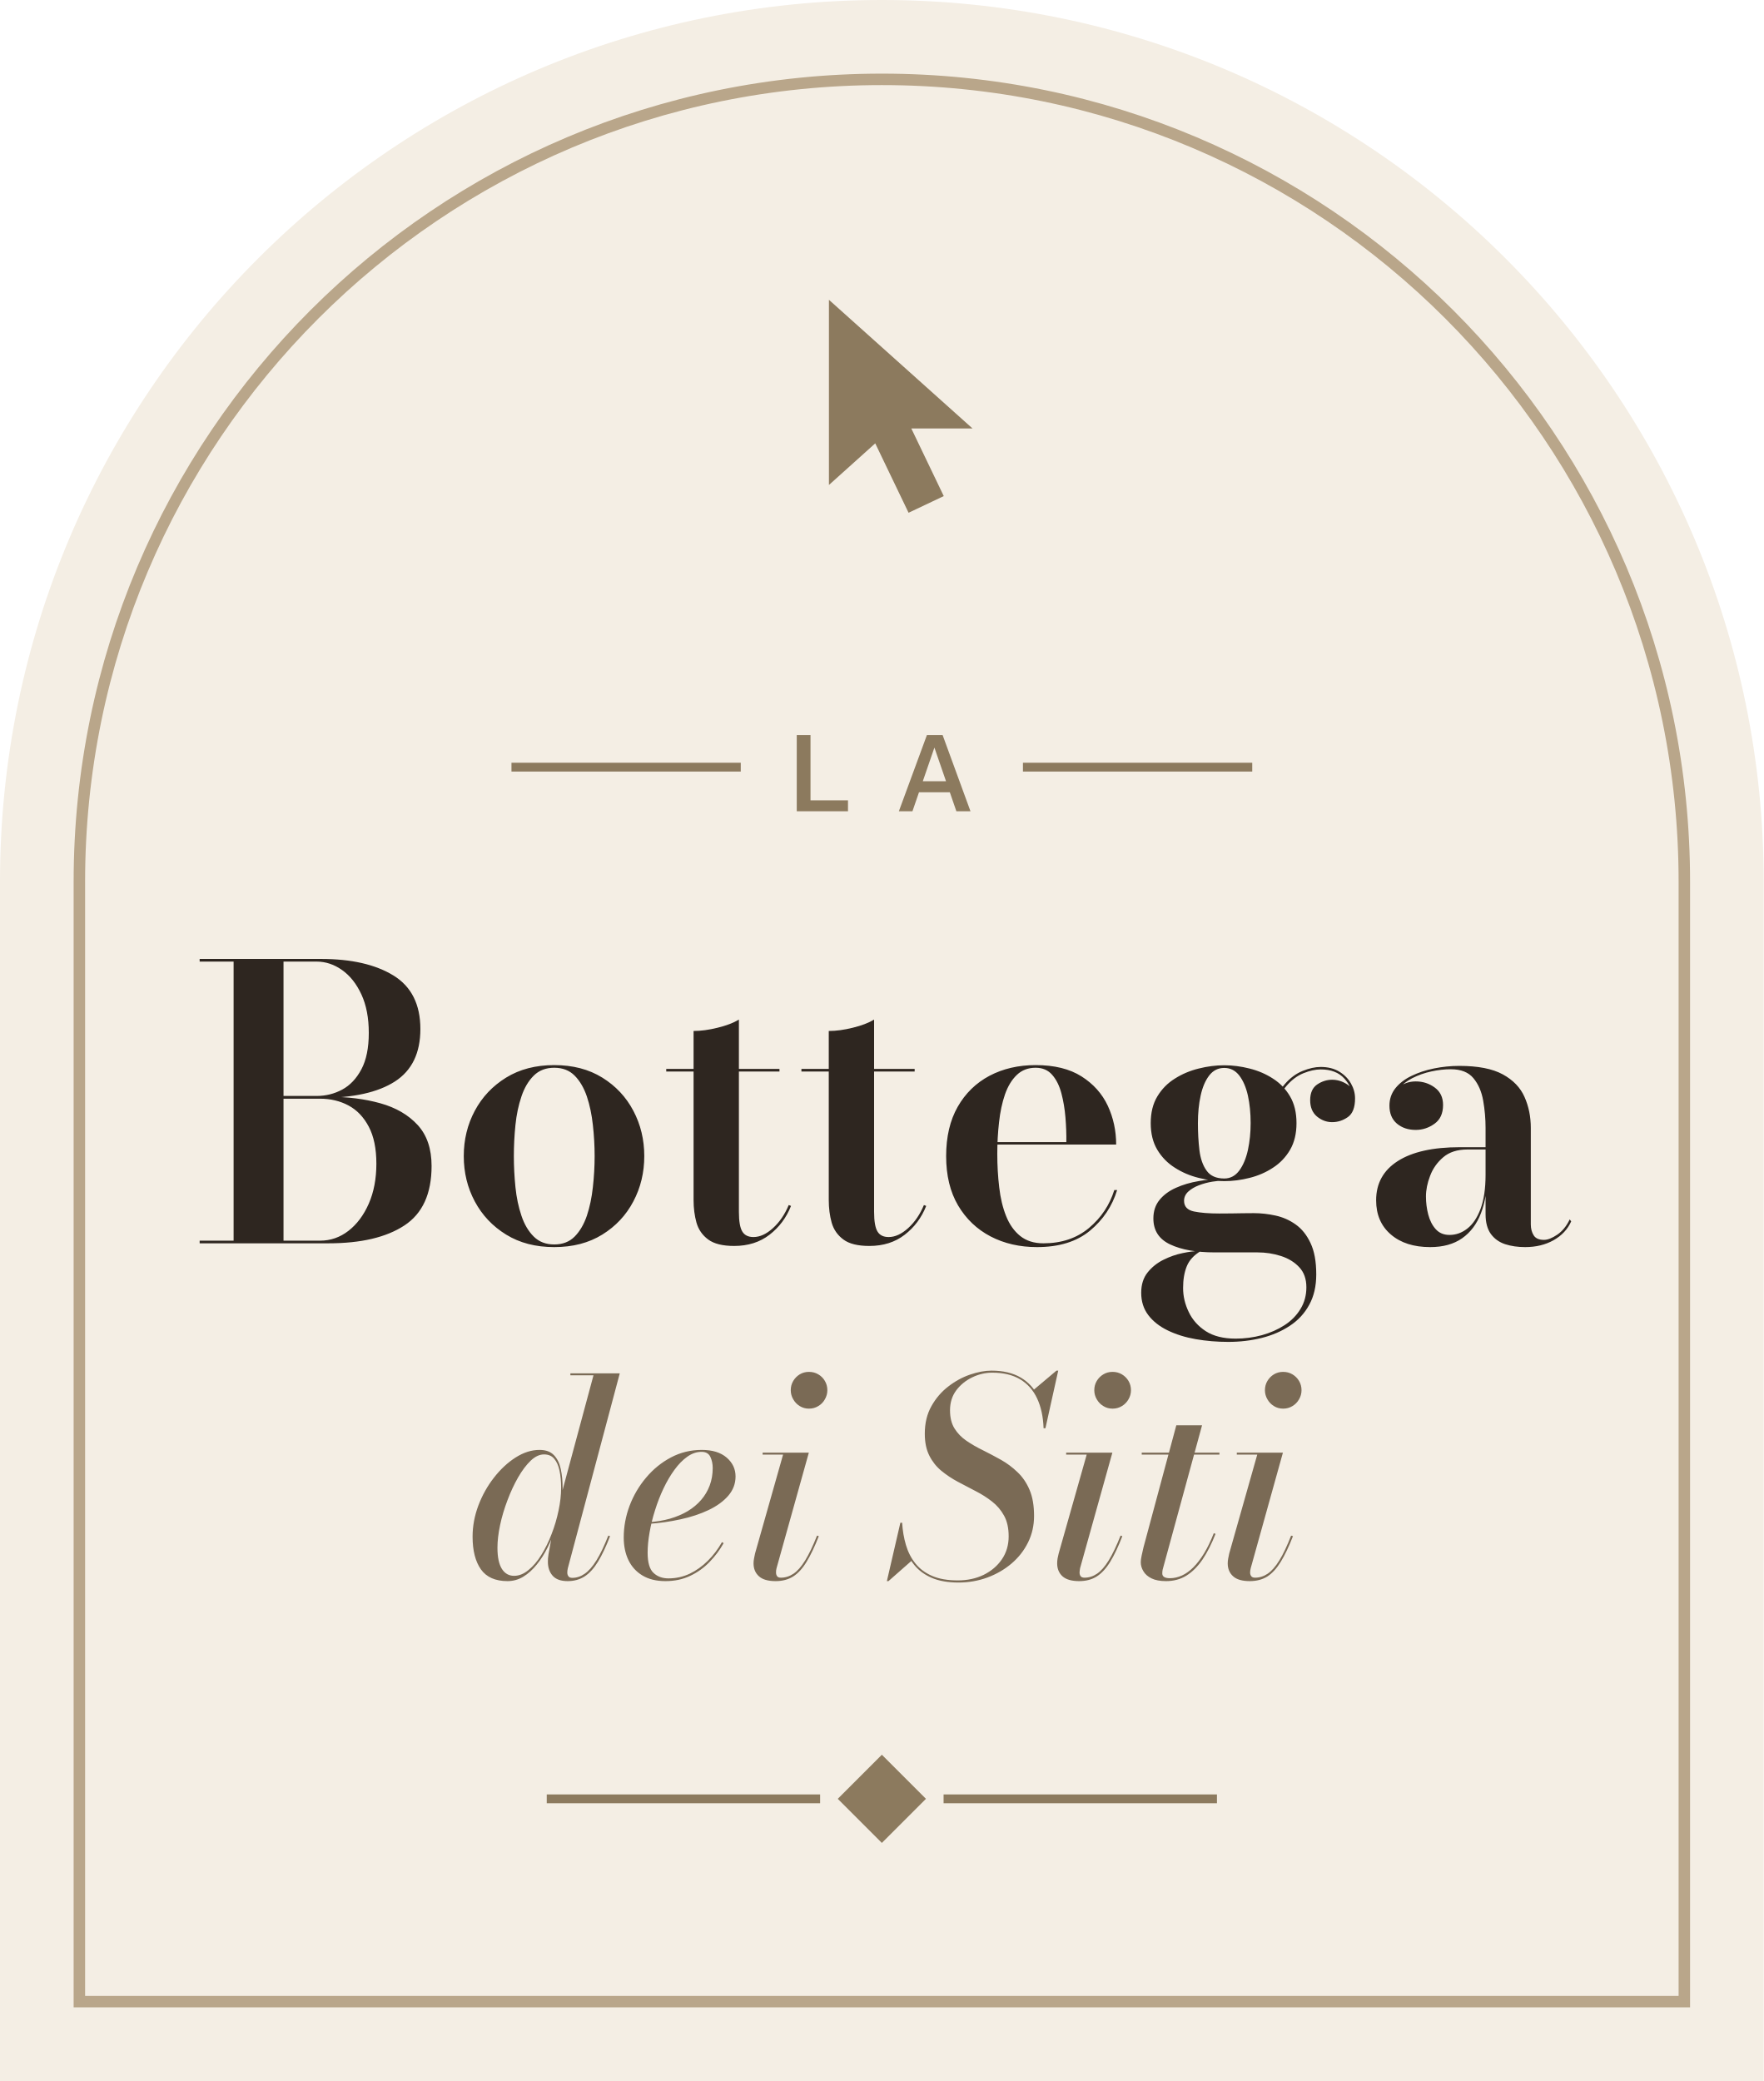
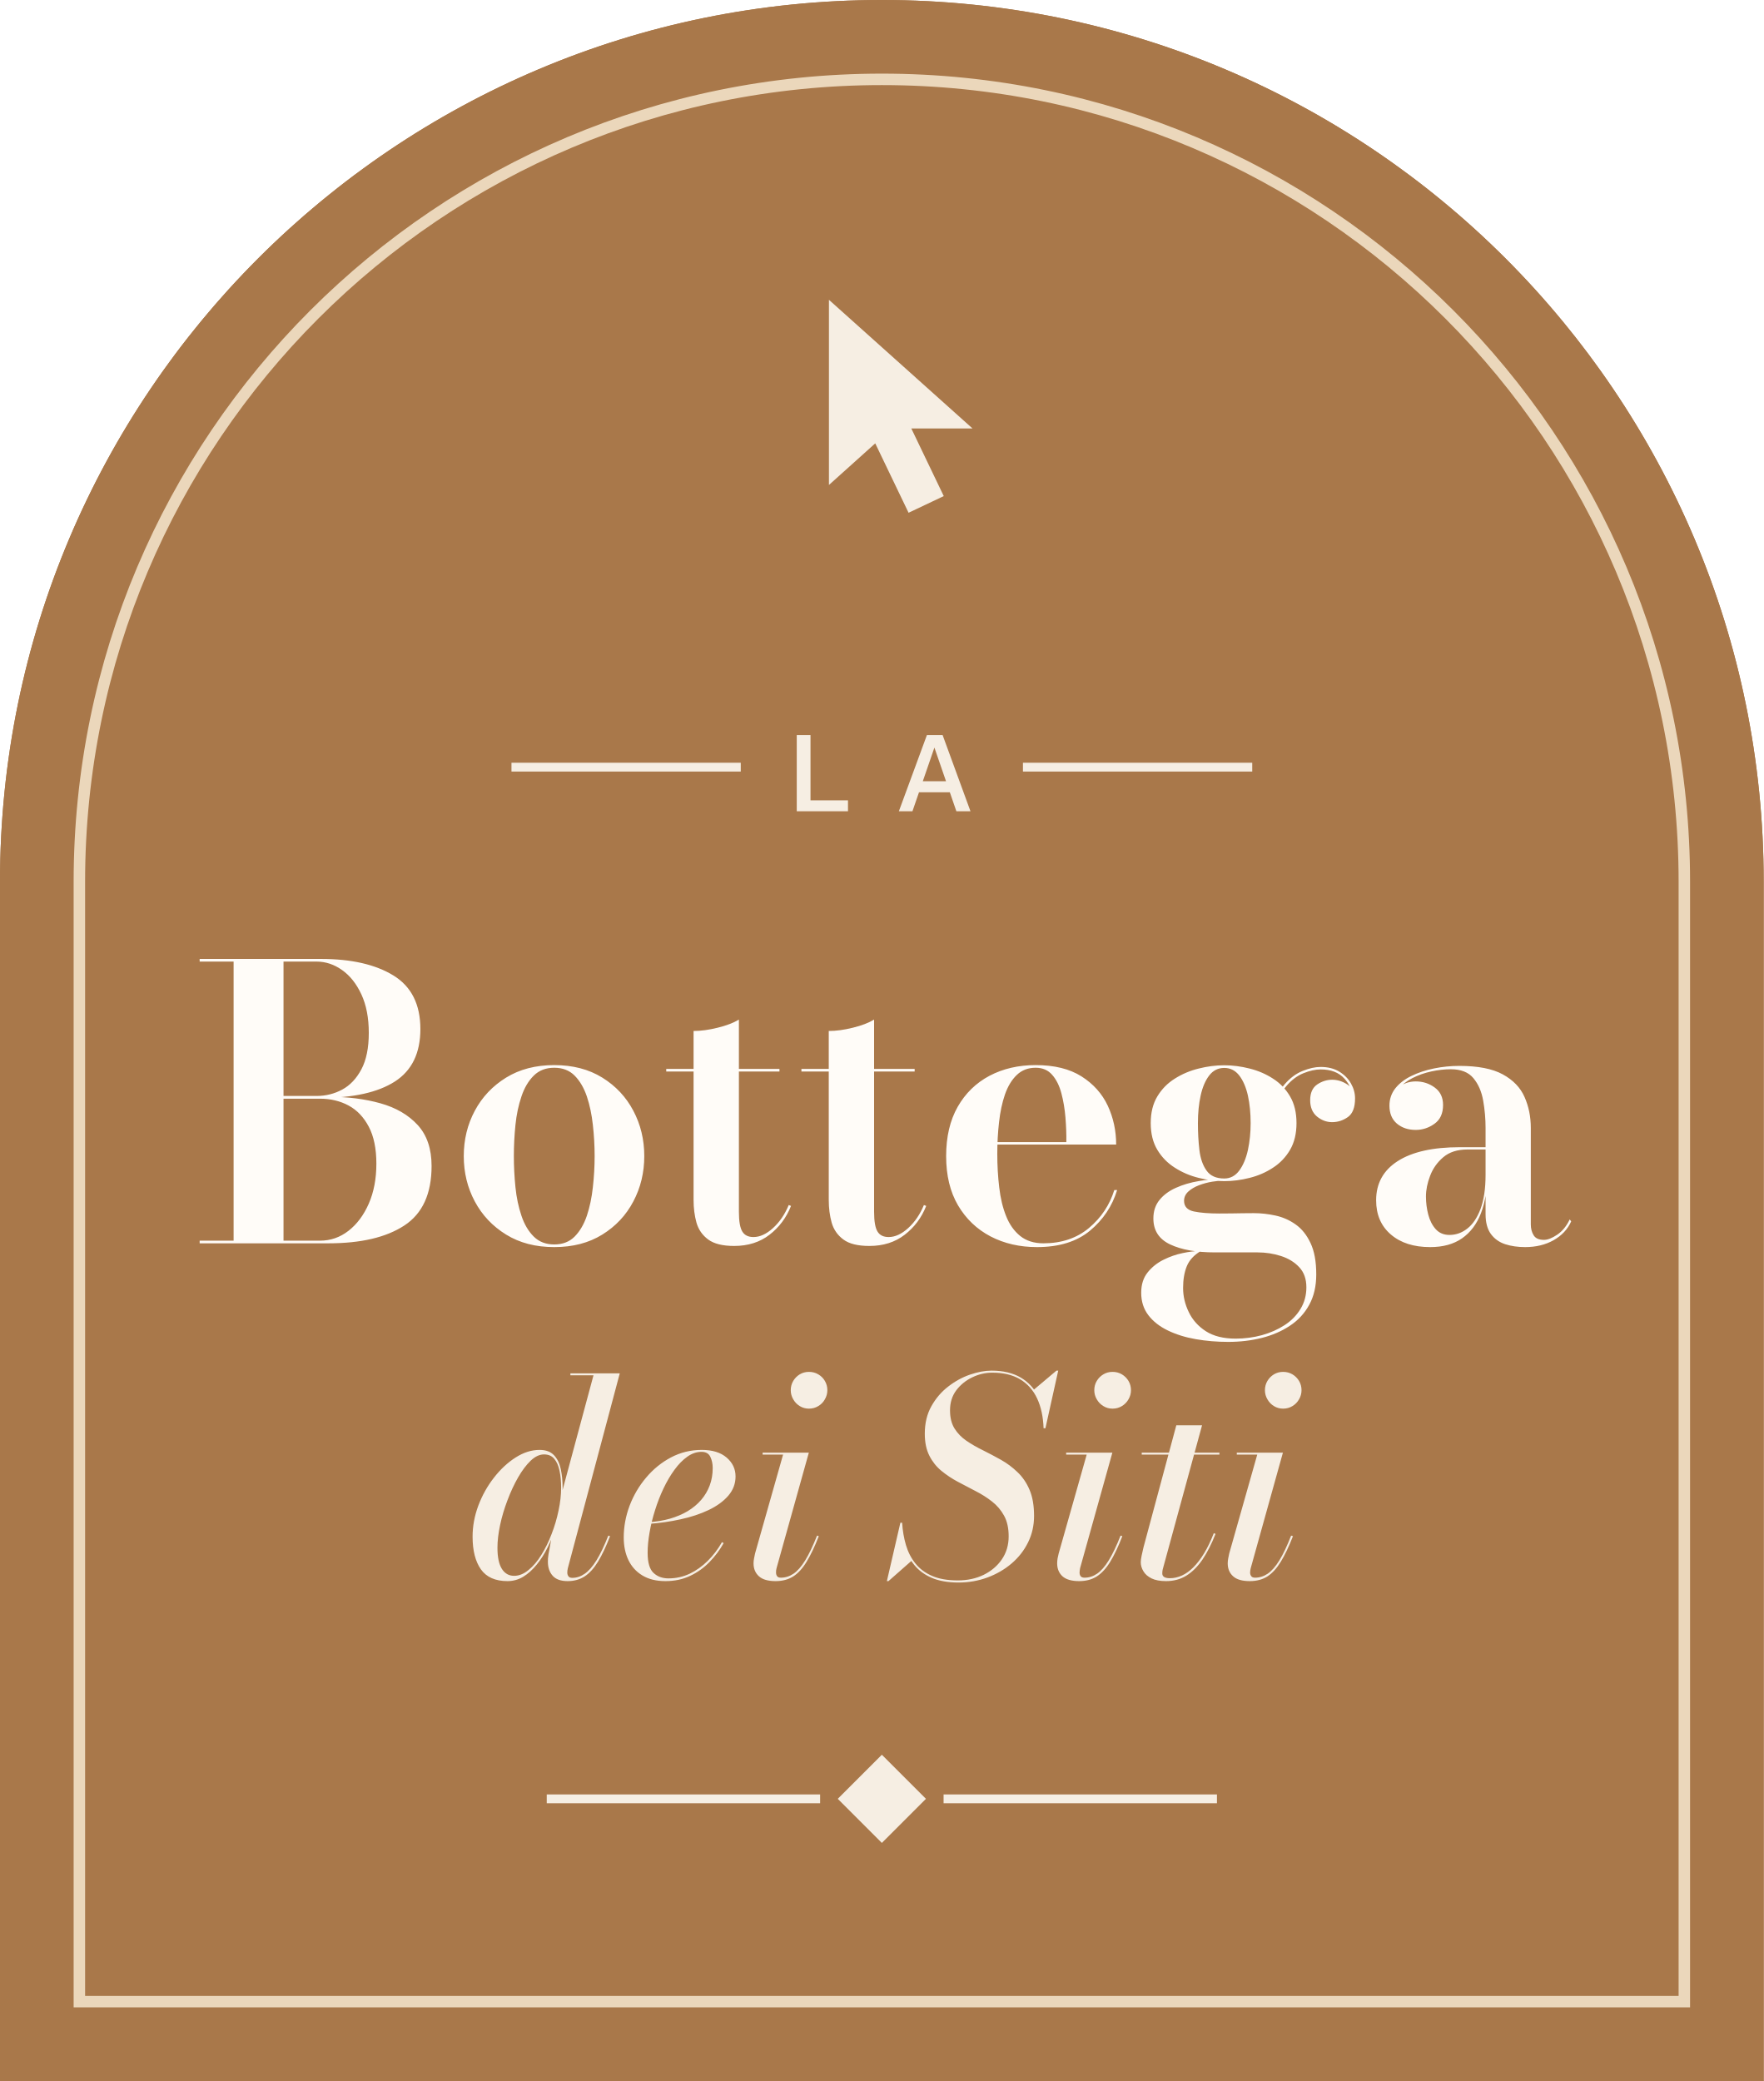
<svg xmlns="http://www.w3.org/2000/svg" viewBox="0 0 200 236" width="800" height="944" role="img" aria-label="La Bottega dei Siti">
-   <path fill="#F4EEE4" d="M0 236V100a100 100 0 0 1 200 0v136z" />
-   <path fill="none" stroke="#B9A68A" stroke-width="1.3" d="M9 227V100a91 91 0 0 1 182 0v127z" />
-   <path fill="#8C7A5E" d="M94 34L94 55L99.25 50.28L103.03 58.15L107.02 56.26L103.34 48.59L110.28 48.59Z" />
-   <path fill="#8C7A5E" d="M58 86.5h26v1H58zM116 86.5h26v1h-26z" />
-   <path fill="#8C7A5E" d="M90.35 92V83.36H91.91V92ZM91.1 92V90.76H96.16V92Z M101.93 92 105.11 83.36H106.45L103.47 92ZM108.45 92 105.47 83.36H106.89L110.05 92ZM103.57 88.6H108.3V89.85H103.57Z" />
-   <path fill="#2E2620" d="M22.64 141V140.7H36.3Q38.08 140.7 39.52 139.58Q40.96 138.46 41.82 136.5Q42.68 134.53 42.68 131.97Q42.68 129.41 41.82 127.78Q40.96 126.14 39.52 125.37Q38.08 124.6 36.3 124.6H31.41V124.38H37.26Q40.49 124.38 43.13 125.12Q45.78 125.86 47.36 127.58Q48.94 129.3 48.94 132.23Q48.94 136.96 45.85 138.98Q42.77 141 37.26 141ZM26.49 140.87V108.88H32.15V140.87ZM31.41 124.51V124.29H35.89Q37.46 124.29 38.8 123.57Q40.14 122.85 40.98 121.27Q41.82 119.69 41.82 117.14Q41.82 114.58 40.98 112.77Q40.14 110.96 38.79 110.01Q37.44 109.05 35.89 109.05H22.64V108.75H36.4Q41.56 108.75 44.62 110.63Q47.67 112.51 47.67 116.7Q47.67 120.79 44.78 122.65Q41.89 124.51 36.4 124.51Z M62.85 141.43Q59.69 141.43 57.39 140.01Q55.09 138.59 53.84 136.25Q52.59 133.91 52.59 131.11Q52.59 128.31 53.84 125.97Q55.09 123.63 57.39 122.21Q59.69 120.79 62.85 120.79Q66.01 120.79 68.3 122.21Q70.59 123.63 71.82 125.97Q73.06 128.31 73.06 131.11Q73.06 133.91 71.82 136.25Q70.59 138.59 68.3 140.01Q66.01 141.43 62.85 141.43ZM62.85 141.13Q64.27 141.13 65.16 140.24Q66.05 139.34 66.55 137.87Q67.04 136.4 67.23 134.63Q67.43 132.85 67.43 131.11Q67.43 129.35 67.23 127.58Q67.04 125.82 66.55 124.35Q66.05 122.88 65.16 121.98Q64.27 121.09 62.85 121.09Q61.43 121.09 60.53 121.98Q59.62 122.88 59.13 124.35Q58.63 125.82 58.45 127.58Q58.27 129.35 58.27 131.11Q58.27 132.85 58.45 134.63Q58.63 136.4 59.13 137.87Q59.62 139.34 60.53 140.24Q61.43 141.13 62.85 141.13Z M83.25 141.3Q81.3 141.3 80.31 140.57Q79.32 139.84 78.98 138.66Q78.65 137.47 78.65 136.1V116.92Q79.9 116.92 81.38 116.55Q82.86 116.19 83.79 115.63V137.43Q83.79 139.04 84.18 139.67Q84.56 140.29 85.44 140.29Q86.54 140.29 87.66 139.27Q88.78 138.25 89.44 136.66L89.7 136.76Q88.91 138.76 87.26 140.03Q85.62 141.3 83.25 141.3ZM75.55 121.52V121.22H88.39V121.52Z M98.58 141.3Q96.62 141.3 95.64 140.57Q94.65 139.84 94.31 138.66Q93.98 137.47 93.98 136.1V116.92Q95.23 116.92 96.71 116.55Q98.19 116.19 99.12 115.63V137.43Q99.12 139.04 99.51 139.67Q99.89 140.29 100.77 140.29Q101.87 140.29 102.99 139.27Q104.11 138.25 104.77 136.66L105.03 136.76Q104.24 138.76 102.59 140.03Q100.95 141.3 98.58 141.3ZM90.88 121.52V121.22H103.72V121.52Z M117.59 141.43Q114.66 141.43 112.33 140.22Q110 139 108.64 136.7Q107.29 134.4 107.29 131.11Q107.29 127.82 108.6 125.52Q109.91 123.22 112.21 122Q114.51 120.79 117.44 120.79Q120.62 120.79 122.64 122.07Q124.66 123.35 125.62 125.4Q126.57 127.45 126.57 129.8H110.19V129.52H120.92Q120.94 128.19 120.82 126.73Q120.7 125.28 120.36 123.99Q120.02 122.7 119.32 121.9Q118.62 121.09 117.44 121.09Q116.15 121.09 115.3 121.91Q114.45 122.72 113.96 124.12Q113.48 125.52 113.29 127.26Q113.09 129 113.09 130.85Q113.09 132.83 113.31 134.66Q113.52 136.49 114.09 137.91Q114.66 139.34 115.69 140.17Q116.73 141 118.32 141Q121.41 141 123.49 139.26Q125.56 137.52 126.36 134.96H126.68Q125.84 137.71 123.6 139.57Q121.35 141.43 117.59 141.43Z M139.28 152.18Q137.37 152.18 135.59 151.87Q133.82 151.56 132.42 150.88Q131.02 150.2 130.22 149.15Q129.41 148.09 129.41 146.61Q129.41 145.21 130.14 144.3Q130.87 143.39 131.95 142.86Q133.02 142.33 134.11 142.11Q135.2 141.88 135.93 141.88H136.16Q135 142.57 134.58 143.6Q134.16 144.63 134.16 146.07Q134.16 147.47 134.8 148.79Q135.43 150.12 136.74 150.97Q138.05 151.81 140.12 151.81Q141.65 151.81 143.09 151.42Q144.53 151.02 145.67 150.28Q146.81 149.54 147.47 148.45Q148.14 147.36 148.14 145.99Q148.14 144.57 147.33 143.71Q146.53 142.85 145.26 142.44Q143.99 142.03 142.59 142.03Q142.14 142.03 141.16 142.03Q140.18 142.03 139.21 142.03Q138.23 142.03 137.75 142.03Q134.61 142.03 132.7 141.13Q130.79 140.23 130.79 138.18Q130.79 136.94 131.48 136.09Q132.16 135.24 133.34 134.71Q134.51 134.18 135.95 133.94Q137.39 133.69 138.91 133.69L138.89 133.88Q138.27 133.88 137.47 134.01Q136.68 134.14 135.95 134.42Q135.22 134.7 134.74 135.14Q134.27 135.58 134.27 136.18Q134.27 137.15 135.39 137.39Q136.51 137.62 138.27 137.62Q139.02 137.62 139.68 137.61Q140.33 137.6 140.96 137.59Q141.58 137.58 142.18 137.58Q143.39 137.58 144.63 137.85Q145.88 138.12 146.92 138.86Q147.97 139.6 148.61 140.97Q149.26 142.33 149.26 144.53Q149.26 146.53 148.46 147.98Q147.67 149.43 146.27 150.35Q144.87 151.28 143.08 151.73Q141.28 152.18 139.28 152.18ZM138.83 133.95Q137.39 133.95 135.93 133.58Q134.46 133.22 133.23 132.43Q131.99 131.65 131.24 130.4Q130.49 129.15 130.49 127.37Q130.49 125.58 131.24 124.34Q131.99 123.09 133.23 122.32Q134.46 121.54 135.93 121.18Q137.39 120.81 138.83 120.81Q140.25 120.81 141.7 121.18Q143.15 121.54 144.35 122.32Q145.56 123.09 146.29 124.34Q147.02 125.58 147.02 127.37Q147.02 129.15 146.29 130.4Q145.56 131.65 144.35 132.43Q143.15 133.22 141.7 133.58Q140.25 133.95 138.83 133.95ZM138.83 133.65Q139.86 133.65 140.53 132.75Q141.19 131.86 141.51 130.42Q141.82 128.98 141.82 127.37Q141.82 125.67 141.51 124.25Q141.19 122.83 140.53 121.97Q139.86 121.11 138.83 121.11Q137.78 121.11 137.12 121.97Q136.46 122.83 136.15 124.25Q135.84 125.67 135.84 127.37Q135.84 128.98 136.01 130.42Q136.18 131.86 136.82 132.75Q137.45 133.65 138.83 133.65ZM151.06 127.26Q150.12 127.26 149.34 126.62Q148.57 125.97 148.57 124.77Q148.57 123.54 149.36 122.99Q150.16 122.45 151.06 122.45Q151.97 122.45 152.79 122.99Q153.62 123.54 153.62 124.57H153.38Q153.38 123.35 152.45 122.32Q151.51 121.28 149.77 121.28Q148.87 121.28 147.81 121.71Q146.74 122.14 145.85 123.19Q144.96 124.23 144.53 126.08L144.31 125.95Q144.74 124.04 145.68 122.96Q146.61 121.89 147.72 121.45Q148.83 121 149.75 121Q151 121 151.87 121.53Q152.74 122.06 153.2 122.88Q153.66 123.69 153.66 124.57Q153.66 126.1 152.85 126.68Q152.03 127.26 151.06 127.26Z M172.95 141.43Q171.7 141.43 170.68 141.1Q169.66 140.76 169.06 139.94Q168.46 139.11 168.46 137.69V127.91Q168.46 126.36 168.19 124.82Q167.92 123.28 167.08 122.27Q166.24 121.26 164.52 121.26Q163.45 121.26 162.3 121.51Q161.15 121.76 160.15 122.27Q159.15 122.79 158.52 123.56Q157.9 124.34 157.9 125.39H157.6Q157.6 124.14 158.49 123.39Q159.38 122.64 160.54 122.64Q161.75 122.64 162.69 123.33Q163.64 124.02 163.64 125.31Q163.64 126.75 162.67 127.44Q161.7 128.14 160.54 128.14Q159.25 128.14 158.4 127.42Q157.56 126.7 157.56 125.39Q157.56 124.27 158.23 123.42Q158.91 122.57 160.05 122.02Q161.19 121.46 162.61 121.17Q164.03 120.88 165.49 120.88Q168.65 120.88 170.41 121.84Q172.18 122.81 172.88 124.41Q173.59 126.01 173.59 127.91V138.85Q173.59 139.58 173.92 140.1Q174.24 140.61 175.08 140.61Q175.72 140.61 176.59 140.02Q177.46 139.43 178 138.29L178.17 138.51Q177.57 139.86 176.17 140.65Q174.78 141.43 172.95 141.43ZM162.18 141.43Q159.38 141.43 157.72 140Q156.05 138.57 156.05 136.12Q156.05 133.24 158.51 131.67Q160.97 130.1 165.55 130.1H170.46V130.36H166.41Q164.69 130.36 163.66 131.24Q162.63 132.12 162.17 133.35Q161.7 134.57 161.7 135.69Q161.7 136.74 161.96 137.74Q162.22 138.74 162.81 139.4Q163.4 140.05 164.37 140.05Q165.47 140.05 166.39 139.33Q167.32 138.61 167.89 137.1Q168.46 135.58 168.46 133.22H168.65Q168.65 135.73 167.94 137.58Q167.23 139.43 165.8 140.43Q164.37 141.43 162.18 141.43Z" />
-   <path fill="#7A6A55" d="M64.37 179.31Q63.21 179.31 62.67 178.7Q62.13 178.09 62.13 177.12Q62.13 176.97 62.14 176.74Q62.16 176.5 62.2 176.26L62.59 174.12L63.43 171.53L63.61 169.67L67.3 155.97H64.68V155.75H70.28L64.39 177.85Q64.33 178.1 64.33 178.35Q64.33 178.57 64.45 178.75Q64.57 178.94 64.9 178.94Q65.64 178.94 66.31 178.47Q66.98 178.01 67.64 176.95Q68.29 175.9 68.98 174.15L69.18 174.21Q68.5 175.98 67.81 177.11Q67.12 178.24 66.29 178.78Q65.46 179.31 64.37 179.31ZM57.55 179.31Q55.48 179.31 54.53 177.97Q53.59 176.63 53.59 174.27Q53.59 172.49 54.24 170.75Q54.9 169 56.01 167.58Q57.12 166.15 58.47 165.29Q59.82 164.43 61.18 164.43Q62.25 164.43 62.82 165.03Q63.38 165.62 63.59 166.6Q63.8 167.58 63.8 168.74Q63.8 169.68 63.61 170.84Q63.41 171.99 63.03 173.18Q62.65 174.37 62.11 175.47Q61.57 176.57 60.87 177.43Q60.17 178.3 59.34 178.81Q58.51 179.31 57.55 179.31ZM58.3 178.71Q59.13 178.71 59.92 178.06Q60.72 177.42 61.38 176.35Q62.05 175.28 62.55 173.97Q63.06 172.66 63.34 171.3Q63.63 169.93 63.63 168.72Q63.63 167.65 63.45 166.79Q63.27 165.93 62.85 165.44Q62.44 164.94 61.69 164.94Q60.93 164.94 60.18 165.65Q59.43 166.37 58.75 167.55Q58.08 168.72 57.55 170.13Q57.01 171.54 56.71 172.95Q56.41 174.37 56.41 175.53Q56.41 177.12 56.91 177.92Q57.41 178.71 58.3 178.71Z M75.46 179.31Q73.91 179.31 72.85 178.67Q71.8 178.04 71.26 176.92Q70.73 175.81 70.73 174.35Q70.73 172.54 71.39 170.77Q72.06 169 73.27 167.57Q74.48 166.13 76.09 165.28Q77.7 164.43 79.58 164.43Q81.39 164.43 82.4 165.3Q83.41 166.17 83.41 167.44Q83.41 168.66 82.59 169.62Q81.76 170.58 80.35 171.25Q78.94 171.92 77.18 172.3Q75.42 172.69 73.52 172.82V172.63Q74.84 172.55 75.97 172.23Q77.1 171.9 77.99 171.37Q78.88 170.83 79.51 170.1Q80.14 169.37 80.48 168.46Q80.82 167.55 80.82 166.48Q80.82 165.78 80.55 165.21Q80.28 164.65 79.55 164.65Q78.71 164.65 77.94 165.2Q77.16 165.75 76.48 166.69Q75.8 167.62 75.24 168.8Q74.68 169.98 74.28 171.27Q73.87 172.55 73.66 173.79Q73.44 175.03 73.44 176.09Q73.44 177.76 74.11 178.38Q74.77 179 75.8 179Q77.08 179 78.21 178.47Q79.33 177.93 80.26 177.01Q81.19 176.09 81.87 174.89L82.06 175Q81.42 176.15 80.47 177.13Q79.52 178.12 78.27 178.71Q77.02 179.31 75.46 179.31Z M87.95 179.31Q86.66 179.31 86.06 178.76Q85.45 178.21 85.45 177.29Q85.45 177.02 85.51 176.72Q85.56 176.43 85.62 176.18L88.8 164.96H86.48V164.74H91.72L88.06 177.84Q88.03 177.96 88.01 178.09Q88 178.22 88 178.33Q88 178.58 88.12 178.75Q88.24 178.92 88.55 178.92Q89.31 178.92 89.98 178.47Q90.65 178.02 91.3 176.97Q91.95 175.92 92.65 174.15L92.85 174.21Q92.16 175.98 91.47 177.11Q90.79 178.24 89.95 178.78Q89.11 179.31 87.95 179.31ZM91.73 159.75Q91.16 159.75 90.69 159.46Q90.23 159.18 89.95 158.69Q89.67 158.21 89.67 157.66Q89.67 157.08 89.95 156.61Q90.23 156.14 90.69 155.86Q91.16 155.58 91.73 155.58Q92.32 155.58 92.79 155.86Q93.27 156.14 93.54 156.61Q93.82 157.08 93.82 157.66Q93.82 158.21 93.54 158.69Q93.27 159.18 92.79 159.46Q92.32 159.75 91.73 159.75Z M108.7 179.47Q106.89 179.47 105.66 178.94Q104.43 178.41 103.67 177.47Q102.92 176.54 102.56 175.31Q102.19 174.09 102.1 172.69H102.3Q102.38 174.02 102.73 175.21Q103.08 176.4 103.8 177.3Q104.52 178.21 105.7 178.72Q106.87 179.23 108.61 179.23Q110.24 179.23 111.54 178.6Q112.84 177.96 113.61 176.84Q114.38 175.71 114.38 174.23Q114.38 172.83 113.86 171.89Q113.34 170.94 112.49 170.28Q111.65 169.62 110.63 169.1Q109.62 168.58 108.61 168.04Q107.6 167.5 106.75 166.8Q105.9 166.1 105.39 165.09Q104.87 164.07 104.87 162.59Q104.87 160.8 105.62 159.47Q106.36 158.14 107.53 157.24Q108.69 156.34 110 155.89Q111.31 155.44 112.44 155.44Q114.42 155.44 115.76 156.23Q117.09 157.02 117.79 158.48Q118.48 159.94 118.55 161.97H118.34Q118.27 160.01 117.61 158.6Q116.95 157.19 115.69 156.43Q114.42 155.67 112.52 155.67Q111.35 155.67 110.25 156.2Q109.15 156.73 108.44 157.67Q107.73 158.62 107.73 159.94Q107.73 161.18 108.24 162Q108.75 162.82 109.6 163.4Q110.45 163.98 111.48 164.48Q112.5 164.99 113.52 165.56Q114.53 166.13 115.38 166.95Q116.24 167.76 116.75 168.96Q117.26 170.15 117.26 171.92Q117.26 173.54 116.58 174.92Q115.9 176.3 114.7 177.32Q113.51 178.33 111.97 178.9Q110.42 179.47 108.7 179.47ZM100.57 179.31 102.1 172.69H102.3L102.39 174.09Q102.58 174.97 102.83 175.68Q103.08 176.38 103.43 176.95L100.75 179.31ZM118.34 161.97 118.38 161.04Q118.22 160.18 118 159.35Q117.77 158.52 117.2 157.63L119.8 155.44H120L118.55 161.97Z M122.37 179.31Q121.09 179.31 120.48 178.76Q119.88 178.21 119.88 177.29Q119.88 177.02 119.93 176.72Q119.99 176.43 120.05 176.18L123.23 164.96H120.9V164.74H126.14L122.48 177.84Q122.45 177.96 122.44 178.09Q122.42 178.22 122.42 178.33Q122.42 178.58 122.54 178.75Q122.67 178.92 122.98 178.92Q123.74 178.92 124.4 178.47Q125.07 178.02 125.72 176.97Q126.37 175.92 127.07 174.15L127.27 174.21Q126.59 175.98 125.9 177.11Q125.21 178.24 124.37 178.78Q123.54 179.31 122.37 179.31ZM126.16 159.75Q125.58 159.75 125.12 159.46Q124.65 159.18 124.37 158.69Q124.09 158.21 124.09 157.66Q124.09 157.08 124.37 156.61Q124.65 156.14 125.12 155.86Q125.58 155.58 126.16 155.58Q126.75 155.58 127.22 155.86Q127.69 156.14 127.97 156.61Q128.25 157.08 128.25 157.66Q128.25 158.21 127.97 158.69Q127.69 159.18 127.22 159.46Q126.75 159.75 126.16 159.75Z M132.23 179.31Q131.21 179.31 130.58 179Q129.95 178.69 129.66 178.19Q129.36 177.7 129.36 177.16Q129.36 176.88 129.46 176.41Q129.55 175.95 129.67 175.48L133.39 161.64H136.31L131.94 177.65Q131.89 177.81 131.84 178.02Q131.8 178.22 131.8 178.44Q131.8 178.98 132.67 178.98Q133.36 178.98 134.04 178.67Q134.71 178.36 135.33 177.74Q135.95 177.12 136.54 176.16Q137.13 175.19 137.64 173.88L137.84 173.95Q137.16 175.68 136.35 176.88Q135.53 178.07 134.53 178.69Q133.52 179.31 132.23 179.31ZM129.47 164.96V164.74H138.28V164.96Z M141.72 179.31Q140.43 179.31 139.83 178.76Q139.22 178.21 139.22 177.29Q139.22 177.02 139.28 176.72Q139.33 176.43 139.39 176.18L142.57 164.96H140.25V164.74H145.48L141.83 177.84Q141.8 177.96 141.78 178.09Q141.76 178.22 141.76 178.33Q141.76 178.58 141.89 178.75Q142.01 178.92 142.32 178.92Q143.08 178.92 143.75 178.47Q144.42 178.02 145.07 176.97Q145.72 175.92 146.41 174.15L146.62 174.21Q145.93 175.98 145.24 177.11Q144.55 178.24 143.72 178.78Q142.88 179.31 141.72 179.31ZM145.5 159.75Q144.93 159.75 144.46 159.46Q144 159.18 143.72 158.69Q143.44 158.21 143.44 157.66Q143.44 157.08 143.72 156.61Q144 156.14 144.46 155.86Q144.93 155.58 145.5 155.58Q146.09 155.58 146.56 155.86Q147.03 156.14 147.31 156.61Q147.59 157.08 147.59 157.66Q147.59 158.21 147.31 158.69Q147.03 159.18 146.56 159.46Q146.09 159.75 145.5 159.75Z" />
-   <path fill="#8C7A5E" d="M62 203.5h31v1H62zM107 203.5h31v1h-31zM100 199l5 5-5 5-5-5z" />
+   <path fill="#A9784A" d="M0 236V100a100 100 0 0 1 200 0v136z" />
+   <path fill="none" stroke="#A9784A" stroke-width="2" d="M1 235V100a99 99 0 0 1 198 0v135z" />
+   <path fill="none" stroke="#EBD7BB" stroke-width="1.3" d="M9 227V100a91 91 0 0 1 182 0v127z" />
+   <path fill="#F6EEE3" d="M94 34L94 55L99.25 50.28L103.03 58.15L107.02 56.26L103.34 48.59L110.28 48.59Z" />
+   <path fill="#F6EEE3" d="M58 86.5h26v1H58zM116 86.5h26v1h-26z" />
+   <path fill="#F6EEE3" d="M90.35 92V83.36H91.91V92ZM91.1 92V90.76H96.16V92Z M101.93 92 105.11 83.36H106.45L103.47 92ZM108.45 92 105.47 83.36H106.89L110.05 92ZM103.57 88.6H108.3V89.85H103.57Z" />
+   <path fill="#FFFCF8" d="M22.64 141V140.7H36.3Q38.08 140.7 39.52 139.58Q40.96 138.46 41.82 136.5Q42.68 134.53 42.68 131.97Q42.68 129.41 41.82 127.78Q40.96 126.14 39.52 125.37Q38.08 124.6 36.3 124.6H31.41V124.38H37.26Q40.49 124.38 43.13 125.12Q45.78 125.86 47.36 127.58Q48.94 129.3 48.94 132.23Q48.94 136.96 45.85 138.98Q42.77 141 37.26 141ZM26.49 140.87V108.88H32.15V140.87ZM31.41 124.51V124.29H35.89Q37.46 124.29 38.8 123.57Q40.14 122.85 40.98 121.27Q41.82 119.69 41.82 117.14Q41.82 114.58 40.98 112.77Q40.14 110.96 38.79 110.01Q37.44 109.05 35.89 109.05H22.64V108.75H36.4Q41.56 108.75 44.62 110.63Q47.67 112.51 47.67 116.7Q47.67 120.79 44.78 122.65Q41.89 124.51 36.4 124.51Z M62.85 141.43Q59.69 141.43 57.39 140.01Q55.09 138.59 53.84 136.25Q52.59 133.91 52.59 131.11Q52.59 128.31 53.84 125.97Q55.09 123.63 57.39 122.21Q59.69 120.79 62.85 120.79Q66.01 120.79 68.3 122.21Q70.59 123.63 71.82 125.97Q73.06 128.31 73.06 131.11Q73.06 133.91 71.82 136.25Q70.59 138.59 68.3 140.01Q66.01 141.43 62.85 141.43ZM62.85 141.13Q64.27 141.13 65.16 140.24Q66.05 139.34 66.55 137.87Q67.04 136.4 67.23 134.63Q67.43 132.85 67.43 131.11Q67.43 129.35 67.23 127.58Q67.04 125.82 66.55 124.35Q66.05 122.88 65.16 121.98Q64.27 121.09 62.85 121.09Q61.43 121.09 60.53 121.98Q59.62 122.88 59.13 124.35Q58.63 125.82 58.45 127.58Q58.27 129.35 58.27 131.11Q58.27 132.85 58.45 134.63Q58.63 136.4 59.13 137.87Q59.62 139.34 60.53 140.24Q61.43 141.13 62.85 141.13Z M83.25 141.3Q81.3 141.3 80.31 140.57Q79.32 139.84 78.98 138.66Q78.65 137.47 78.65 136.1V116.92Q79.9 116.92 81.38 116.55Q82.86 116.19 83.79 115.63V137.43Q83.79 139.04 84.18 139.67Q84.56 140.29 85.44 140.29Q86.54 140.29 87.66 139.27Q88.78 138.25 89.44 136.66L89.7 136.76Q88.91 138.76 87.26 140.03Q85.62 141.3 83.25 141.3ZM75.55 121.52V121.22H88.39V121.52Z M98.58 141.3Q96.62 141.3 95.64 140.57Q94.65 139.84 94.31 138.66Q93.98 137.47 93.98 136.1V116.92Q95.23 116.92 96.71 116.55Q98.19 116.19 99.12 115.63V137.43Q99.12 139.04 99.51 139.67Q99.89 140.29 100.77 140.29Q101.87 140.29 102.99 139.27Q104.11 138.25 104.77 136.66L105.03 136.76Q104.24 138.76 102.59 140.03Q100.95 141.3 98.58 141.3ZM90.88 121.52V121.22H103.72V121.52Z M117.59 141.43Q114.66 141.43 112.33 140.22Q110 139 108.64 136.7Q107.29 134.4 107.29 131.11Q107.29 127.82 108.6 125.52Q109.91 123.22 112.21 122Q114.51 120.79 117.44 120.79Q120.62 120.79 122.64 122.07Q124.66 123.35 125.62 125.4Q126.57 127.45 126.57 129.8H110.19V129.52H120.92Q120.94 128.19 120.82 126.73Q120.7 125.28 120.36 123.99Q120.02 122.7 119.32 121.9Q118.62 121.09 117.44 121.09Q116.15 121.09 115.3 121.91Q114.45 122.72 113.96 124.12Q113.48 125.52 113.29 127.26Q113.09 129 113.09 130.85Q113.09 132.83 113.31 134.66Q113.52 136.49 114.09 137.91Q114.66 139.34 115.69 140.17Q116.73 141 118.32 141Q121.41 141 123.49 139.26Q125.56 137.52 126.36 134.96H126.68Q125.84 137.71 123.6 139.57Q121.35 141.43 117.59 141.43Z M139.28 152.18Q137.37 152.18 135.59 151.87Q133.82 151.56 132.42 150.88Q131.02 150.2 130.22 149.15Q129.41 148.09 129.41 146.61Q129.41 145.21 130.14 144.3Q130.87 143.39 131.95 142.86Q133.02 142.33 134.11 142.11Q135.2 141.88 135.93 141.88H136.16Q135 142.57 134.58 143.6Q134.16 144.63 134.16 146.07Q134.16 147.47 134.8 148.79Q135.43 150.12 136.74 150.97Q138.05 151.81 140.12 151.81Q141.65 151.81 143.09 151.42Q144.53 151.02 145.67 150.28Q146.81 149.54 147.47 148.45Q148.14 147.36 148.14 145.99Q148.14 144.57 147.33 143.71Q146.53 142.85 145.26 142.44Q143.99 142.03 142.59 142.03Q142.14 142.03 141.16 142.03Q140.18 142.03 139.21 142.03Q138.23 142.03 137.75 142.03Q134.61 142.03 132.7 141.13Q130.79 140.23 130.79 138.18Q130.79 136.94 131.48 136.09Q132.16 135.24 133.34 134.71Q134.51 134.18 135.95 133.94Q137.39 133.69 138.91 133.69L138.89 133.88Q138.27 133.88 137.47 134.01Q136.68 134.14 135.95 134.42Q135.22 134.7 134.74 135.14Q134.27 135.58 134.27 136.18Q134.27 137.15 135.39 137.39Q136.51 137.62 138.27 137.62Q139.02 137.62 139.68 137.61Q140.33 137.6 140.96 137.59Q141.58 137.58 142.18 137.58Q143.39 137.58 144.63 137.85Q145.88 138.12 146.92 138.86Q147.97 139.6 148.61 140.97Q149.26 142.33 149.26 144.53Q149.26 146.53 148.46 147.98Q147.67 149.43 146.27 150.35Q144.87 151.28 143.08 151.73Q141.28 152.18 139.28 152.18ZM138.83 133.95Q137.39 133.95 135.93 133.58Q134.46 133.22 133.23 132.43Q131.99 131.65 131.24 130.4Q130.49 129.15 130.49 127.37Q130.49 125.58 131.24 124.34Q131.99 123.09 133.23 122.32Q134.46 121.54 135.93 121.18Q137.39 120.81 138.83 120.81Q140.25 120.81 141.7 121.18Q143.15 121.54 144.35 122.32Q145.56 123.09 146.29 124.34Q147.02 125.58 147.02 127.37Q147.02 129.15 146.29 130.4Q145.56 131.65 144.35 132.43Q143.15 133.22 141.7 133.58Q140.25 133.95 138.83 133.95ZM138.83 133.65Q139.86 133.65 140.53 132.75Q141.19 131.86 141.51 130.42Q141.82 128.98 141.82 127.37Q141.82 125.67 141.51 124.25Q141.19 122.83 140.53 121.97Q139.86 121.11 138.83 121.11Q137.78 121.11 137.12 121.97Q136.46 122.83 136.15 124.25Q135.84 125.67 135.84 127.37Q135.84 128.98 136.01 130.42Q136.18 131.86 136.82 132.75Q137.45 133.65 138.83 133.65ZM151.06 127.26Q150.12 127.26 149.34 126.62Q148.57 125.97 148.57 124.77Q148.57 123.54 149.36 122.99Q150.16 122.45 151.06 122.45Q151.97 122.45 152.79 122.99Q153.62 123.54 153.62 124.57H153.38Q153.38 123.35 152.45 122.32Q151.51 121.28 149.77 121.28Q148.87 121.28 147.81 121.71Q146.74 122.14 145.85 123.19Q144.96 124.23 144.53 126.08L144.31 125.95Q144.74 124.04 145.68 122.96Q146.61 121.89 147.72 121.45Q148.83 121 149.75 121Q151 121 151.87 121.53Q152.74 122.06 153.2 122.88Q153.66 123.69 153.66 124.57Q153.66 126.1 152.85 126.68Q152.03 127.26 151.06 127.26Z M172.95 141.43Q171.7 141.43 170.68 141.1Q169.66 140.76 169.06 139.94Q168.46 139.11 168.46 137.69V127.91Q168.46 126.36 168.19 124.82Q167.92 123.28 167.08 122.27Q166.24 121.26 164.52 121.26Q163.45 121.26 162.3 121.51Q161.15 121.76 160.15 122.27Q159.15 122.79 158.52 123.56Q157.9 124.34 157.9 125.39H157.6Q157.6 124.14 158.49 123.39Q159.38 122.64 160.54 122.64Q161.75 122.64 162.69 123.33Q163.64 124.02 163.64 125.31Q163.64 126.75 162.67 127.44Q161.7 128.14 160.54 128.14Q159.25 128.14 158.4 127.42Q157.56 126.7 157.56 125.39Q157.56 124.27 158.23 123.42Q158.91 122.57 160.05 122.02Q161.19 121.46 162.61 121.17Q164.03 120.88 165.49 120.88Q168.65 120.88 170.41 121.84Q172.18 122.81 172.88 124.41Q173.59 126.01 173.59 127.91V138.85Q173.59 139.58 173.92 140.1Q174.24 140.61 175.08 140.61Q175.72 140.61 176.59 140.02Q177.46 139.43 178 138.29L178.17 138.51Q177.57 139.86 176.17 140.65Q174.78 141.43 172.95 141.43ZM162.18 141.43Q159.38 141.43 157.72 140Q156.05 138.57 156.05 136.12Q156.05 133.24 158.51 131.67Q160.97 130.1 165.55 130.1H170.46V130.36H166.41Q164.69 130.36 163.66 131.24Q162.63 132.12 162.17 133.35Q161.7 134.57 161.7 135.69Q161.7 136.74 161.96 137.74Q162.22 138.74 162.81 139.4Q163.4 140.05 164.37 140.05Q165.47 140.05 166.39 139.33Q167.32 138.61 167.89 137.1Q168.46 135.58 168.46 133.22H168.65Q168.65 135.73 167.94 137.58Q167.23 139.43 165.8 140.43Q164.37 141.43 162.18 141.43Z" />
+   <path fill="#F6EEE3" d="M64.37 179.31Q63.21 179.31 62.67 178.7Q62.13 178.09 62.13 177.12Q62.13 176.97 62.14 176.74Q62.16 176.5 62.2 176.26L62.59 174.12L63.43 171.53L63.61 169.67L67.3 155.97H64.68V155.75H70.28L64.39 177.85Q64.33 178.1 64.33 178.35Q64.33 178.57 64.45 178.75Q64.57 178.94 64.9 178.94Q65.64 178.94 66.31 178.47Q66.98 178.01 67.64 176.95Q68.29 175.9 68.98 174.15L69.18 174.21Q68.5 175.98 67.81 177.11Q67.12 178.24 66.29 178.78Q65.46 179.31 64.37 179.31ZM57.55 179.31Q55.48 179.31 54.53 177.97Q53.59 176.63 53.59 174.27Q53.59 172.49 54.24 170.75Q54.9 169 56.01 167.58Q57.12 166.15 58.47 165.29Q59.82 164.43 61.18 164.43Q62.25 164.43 62.82 165.03Q63.38 165.62 63.59 166.6Q63.8 167.58 63.8 168.74Q63.8 169.68 63.61 170.84Q63.41 171.99 63.03 173.18Q62.65 174.37 62.11 175.47Q61.57 176.57 60.87 177.43Q60.17 178.3 59.34 178.81Q58.51 179.31 57.55 179.31ZM58.3 178.71Q59.13 178.71 59.92 178.06Q60.72 177.42 61.38 176.35Q62.05 175.28 62.55 173.97Q63.06 172.66 63.34 171.3Q63.63 169.93 63.63 168.72Q63.63 167.65 63.45 166.79Q63.27 165.93 62.85 165.44Q62.44 164.94 61.69 164.94Q60.93 164.94 60.18 165.65Q59.43 166.37 58.75 167.55Q58.08 168.72 57.55 170.13Q57.01 171.54 56.71 172.95Q56.41 174.37 56.41 175.53Q56.41 177.12 56.91 177.92Q57.41 178.71 58.3 178.71Z M75.46 179.31Q73.91 179.31 72.85 178.67Q71.8 178.04 71.26 176.92Q70.73 175.81 70.73 174.35Q70.73 172.54 71.39 170.77Q72.06 169 73.27 167.57Q74.48 166.13 76.09 165.28Q77.7 164.43 79.58 164.43Q81.39 164.43 82.4 165.3Q83.41 166.17 83.41 167.44Q83.41 168.66 82.59 169.62Q81.76 170.58 80.35 171.25Q78.94 171.92 77.18 172.3Q75.42 172.69 73.52 172.82V172.63Q74.84 172.55 75.97 172.23Q77.1 171.9 77.99 171.37Q78.88 170.83 79.51 170.1Q80.14 169.37 80.48 168.46Q80.82 167.55 80.82 166.48Q80.82 165.78 80.55 165.21Q80.28 164.65 79.55 164.65Q78.71 164.65 77.94 165.2Q77.16 165.75 76.48 166.69Q75.8 167.62 75.24 168.8Q74.68 169.98 74.28 171.27Q73.87 172.55 73.66 173.79Q73.44 175.03 73.44 176.09Q73.44 177.76 74.11 178.38Q74.77 179 75.8 179Q77.08 179 78.21 178.47Q79.33 177.93 80.26 177.01Q81.19 176.09 81.87 174.89L82.06 175Q81.42 176.15 80.47 177.13Q79.52 178.12 78.27 178.71Q77.02 179.31 75.46 179.31Z M87.95 179.31Q86.66 179.31 86.06 178.76Q85.45 178.21 85.45 177.29Q85.45 177.02 85.51 176.72Q85.56 176.43 85.62 176.18L88.8 164.96H86.48V164.74H91.72L88.06 177.84Q88.03 177.96 88.01 178.09Q88 178.22 88 178.33Q88 178.58 88.12 178.75Q88.24 178.92 88.55 178.92Q89.31 178.92 89.98 178.47Q90.65 178.02 91.3 176.97Q91.95 175.92 92.65 174.15L92.85 174.21Q92.16 175.98 91.47 177.11Q90.79 178.24 89.95 178.78Q89.11 179.31 87.95 179.31ZM91.73 159.75Q91.16 159.75 90.69 159.46Q90.23 159.18 89.95 158.69Q89.67 158.21 89.67 157.66Q89.67 157.08 89.95 156.61Q90.23 156.14 90.69 155.86Q91.16 155.58 91.73 155.58Q92.32 155.58 92.79 155.86Q93.27 156.14 93.54 156.61Q93.82 157.08 93.82 157.66Q93.82 158.21 93.54 158.69Q93.27 159.18 92.79 159.46Q92.32 159.75 91.73 159.75Z M108.7 179.47Q106.89 179.47 105.66 178.94Q104.43 178.41 103.67 177.47Q102.92 176.54 102.56 175.31Q102.19 174.09 102.1 172.69H102.3Q102.38 174.02 102.73 175.21Q103.08 176.4 103.8 177.3Q104.52 178.21 105.7 178.72Q106.87 179.23 108.61 179.23Q110.24 179.23 111.54 178.6Q112.84 177.96 113.61 176.84Q114.38 175.71 114.38 174.23Q114.38 172.83 113.86 171.89Q113.34 170.94 112.49 170.28Q111.65 169.62 110.63 169.1Q109.62 168.58 108.61 168.04Q107.6 167.5 106.75 166.8Q105.9 166.1 105.39 165.09Q104.87 164.07 104.87 162.59Q104.87 160.8 105.62 159.47Q106.36 158.14 107.53 157.24Q108.69 156.34 110 155.89Q111.31 155.44 112.44 155.44Q114.42 155.44 115.76 156.23Q117.09 157.02 117.79 158.48Q118.48 159.94 118.55 161.97H118.34Q118.27 160.01 117.61 158.6Q116.95 157.19 115.69 156.43Q114.42 155.67 112.52 155.67Q111.35 155.67 110.25 156.2Q109.15 156.73 108.44 157.67Q107.73 158.62 107.73 159.94Q107.73 161.18 108.24 162Q108.75 162.82 109.6 163.4Q110.45 163.98 111.48 164.48Q112.5 164.99 113.52 165.56Q114.53 166.13 115.38 166.95Q116.24 167.76 116.75 168.96Q117.26 170.15 117.26 171.92Q117.26 173.54 116.58 174.92Q115.9 176.3 114.7 177.32Q113.51 178.33 111.97 178.9Q110.42 179.47 108.7 179.47ZM100.57 179.31 102.1 172.69H102.3L102.39 174.09Q102.58 174.97 102.83 175.68Q103.08 176.38 103.43 176.95L100.75 179.31ZM118.34 161.97 118.38 161.04Q118.22 160.18 118 159.35Q117.77 158.52 117.2 157.63L119.8 155.44H120L118.55 161.97Z M122.37 179.31Q121.09 179.31 120.48 178.76Q119.88 178.21 119.88 177.29Q119.88 177.02 119.93 176.72Q119.99 176.43 120.05 176.18L123.23 164.96H120.9V164.74H126.14L122.48 177.84Q122.45 177.96 122.44 178.09Q122.42 178.22 122.42 178.33Q122.42 178.58 122.54 178.75Q122.67 178.92 122.98 178.92Q123.74 178.92 124.4 178.47Q125.07 178.02 125.72 176.97Q126.37 175.92 127.07 174.15L127.27 174.21Q126.59 175.98 125.9 177.11Q125.21 178.24 124.37 178.78Q123.54 179.31 122.37 179.31ZM126.16 159.75Q125.58 159.75 125.12 159.46Q124.65 159.18 124.37 158.69Q124.09 158.21 124.09 157.66Q124.09 157.08 124.37 156.61Q124.65 156.14 125.12 155.86Q125.58 155.58 126.16 155.58Q126.75 155.58 127.22 155.86Q127.69 156.14 127.97 156.61Q128.25 157.08 128.25 157.66Q128.25 158.21 127.97 158.69Q127.69 159.18 127.22 159.46Q126.75 159.75 126.16 159.75Z M132.23 179.31Q131.21 179.31 130.58 179Q129.95 178.69 129.66 178.19Q129.36 177.7 129.36 177.16Q129.36 176.88 129.46 176.41Q129.55 175.95 129.67 175.48L133.39 161.64H136.31L131.94 177.65Q131.89 177.81 131.84 178.02Q131.8 178.22 131.8 178.44Q131.8 178.98 132.67 178.98Q133.36 178.98 134.04 178.67Q134.71 178.36 135.33 177.74Q135.95 177.12 136.54 176.16Q137.13 175.19 137.64 173.88L137.84 173.95Q137.16 175.68 136.35 176.88Q135.53 178.07 134.53 178.69Q133.52 179.31 132.23 179.31ZM129.47 164.96V164.74H138.28V164.96Z M141.72 179.31Q140.43 179.31 139.83 178.76Q139.22 178.21 139.22 177.29Q139.22 177.02 139.28 176.72Q139.33 176.43 139.39 176.18L142.57 164.96H140.25V164.74H145.48L141.83 177.84Q141.8 177.96 141.78 178.09Q141.76 178.22 141.76 178.33Q141.76 178.58 141.89 178.75Q142.01 178.92 142.32 178.92Q143.08 178.92 143.75 178.47Q144.42 178.02 145.07 176.97Q145.72 175.92 146.41 174.15L146.62 174.21Q145.93 175.98 145.24 177.11Q144.55 178.24 143.72 178.78Q142.88 179.31 141.72 179.31ZM145.5 159.75Q144.93 159.75 144.46 159.46Q144 159.18 143.72 158.69Q143.44 158.21 143.44 157.66Q143.44 157.08 143.72 156.61Q144 156.14 144.46 155.86Q144.93 155.58 145.5 155.58Q146.09 155.58 146.56 155.86Q147.03 156.14 147.31 156.61Q147.59 157.08 147.59 157.66Q147.59 158.21 147.31 158.69Q147.03 159.18 146.56 159.46Q146.09 159.75 145.5 159.75Z" />
+   <path fill="#F6EEE3" d="M62 203.5h31v1H62zM107 203.5h31v1h-31zM100 199l5 5-5 5-5-5z" />
</svg>
